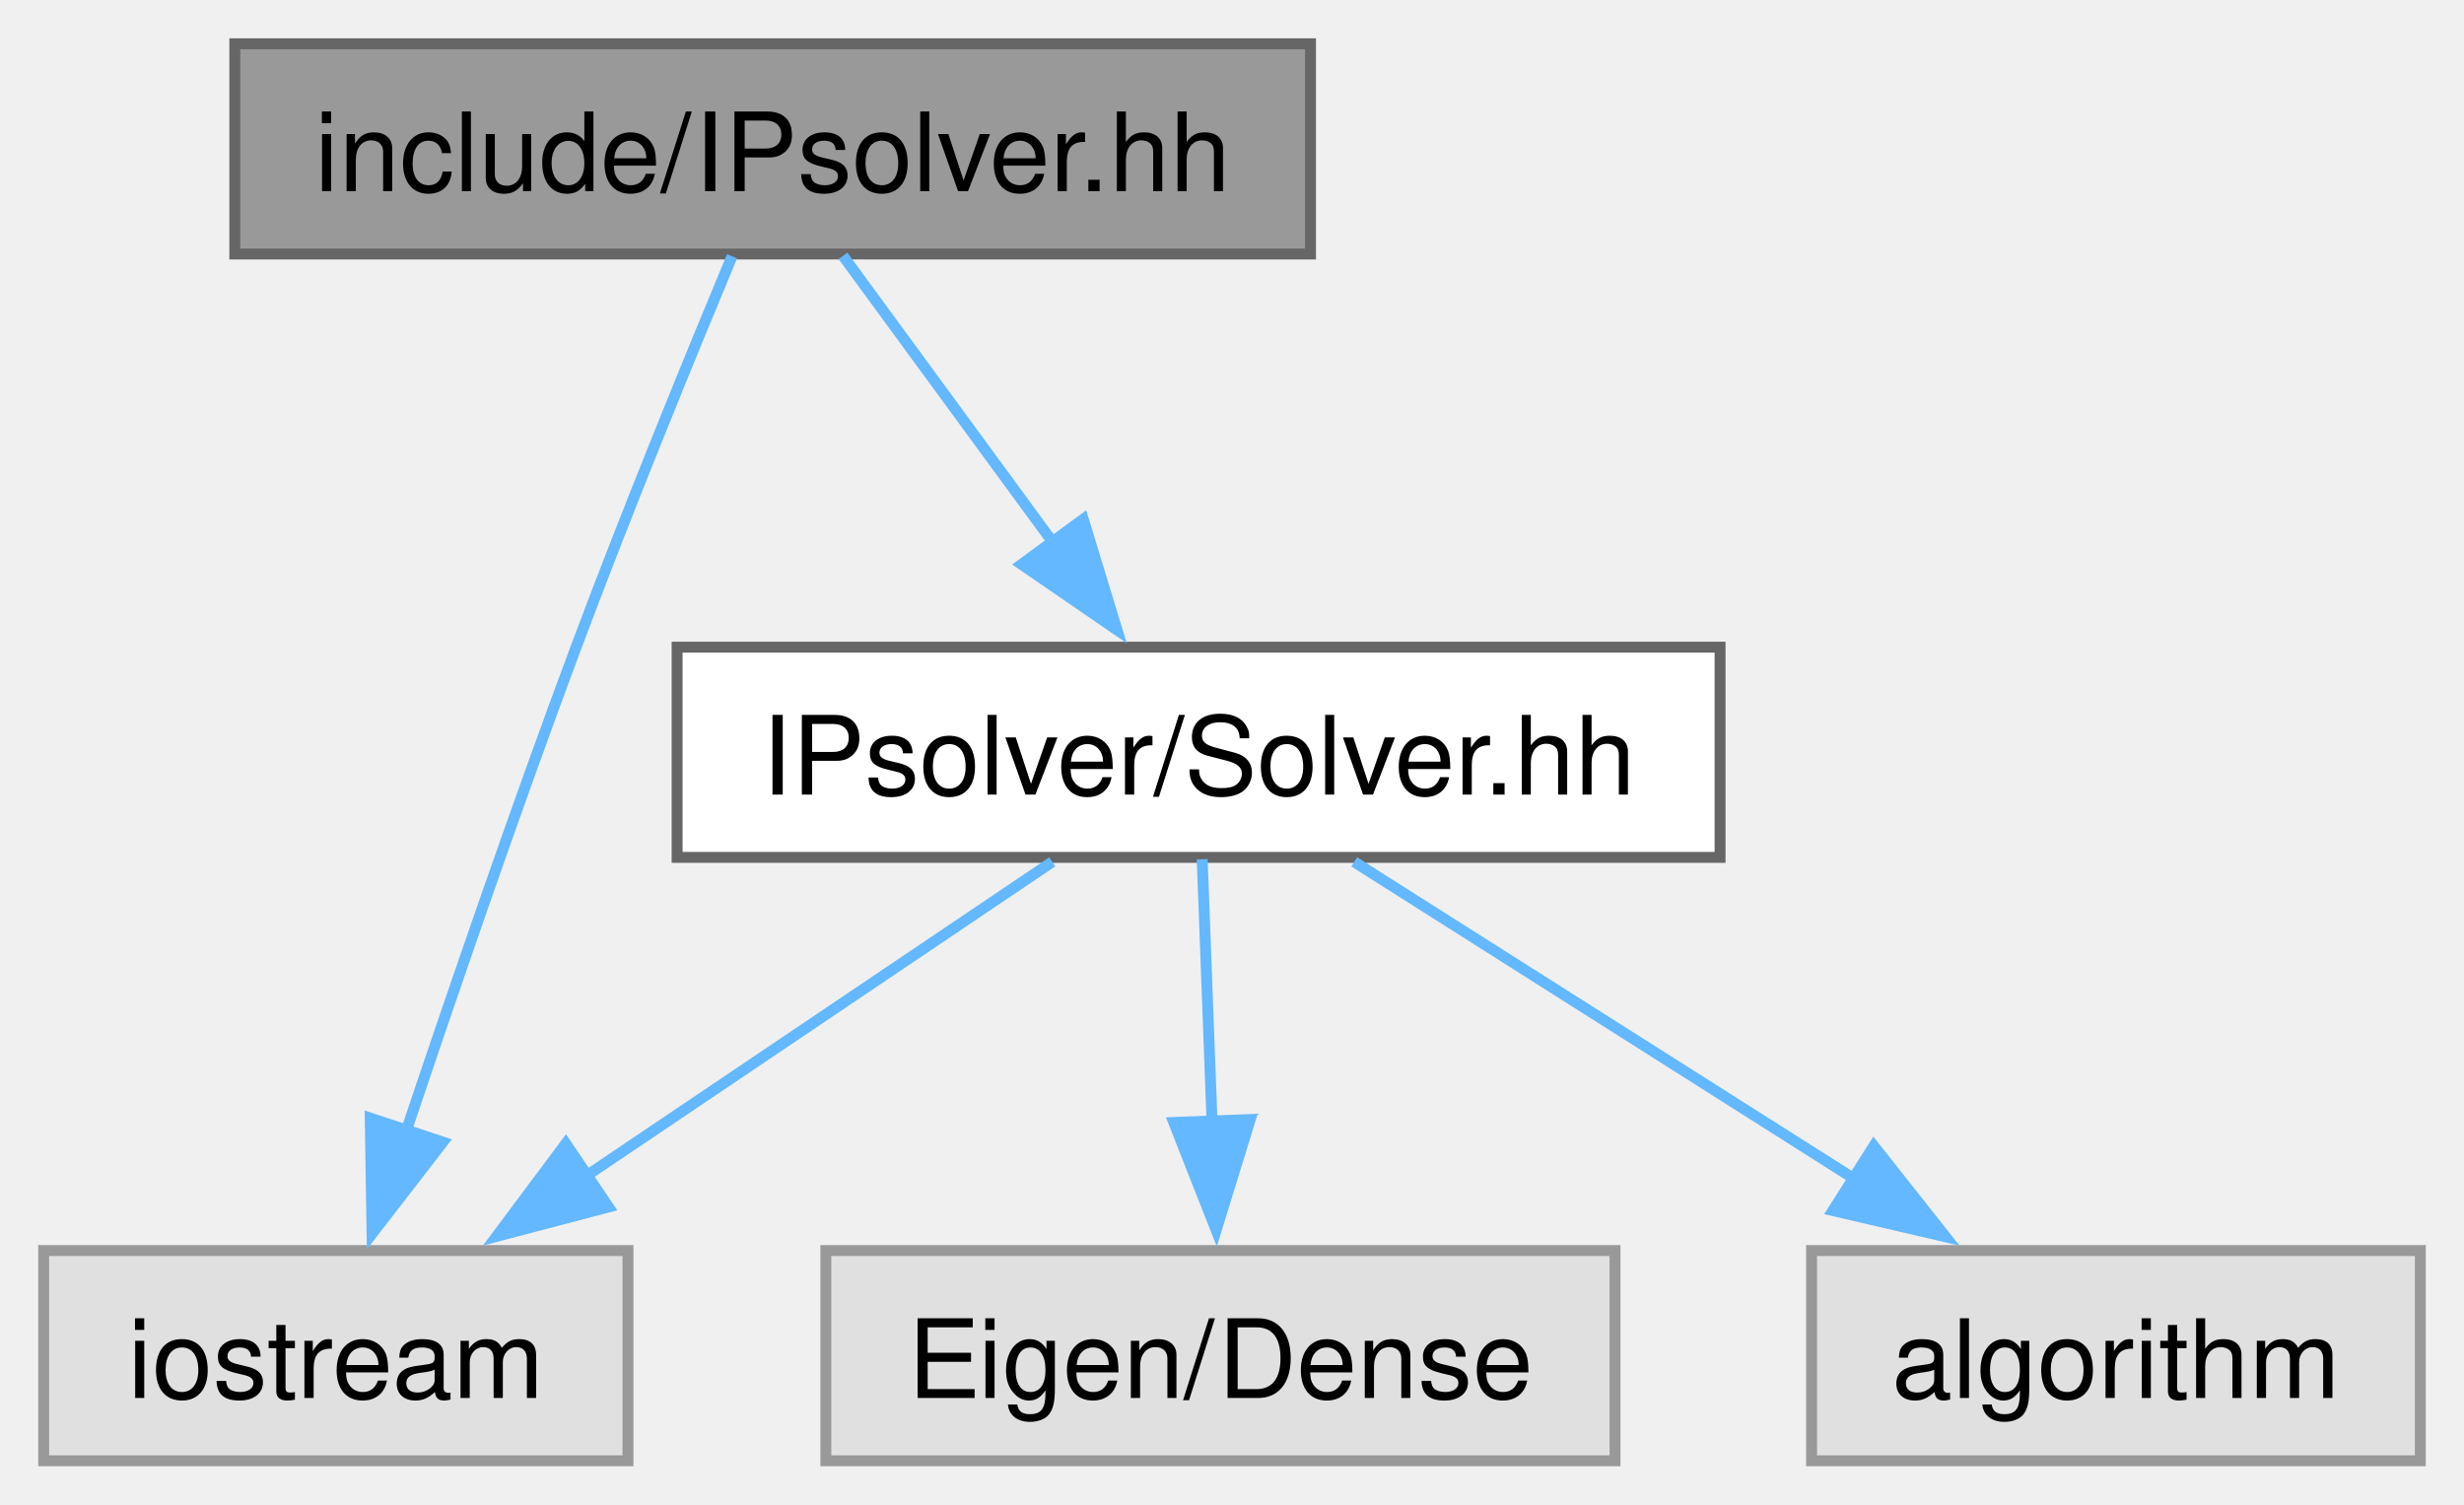
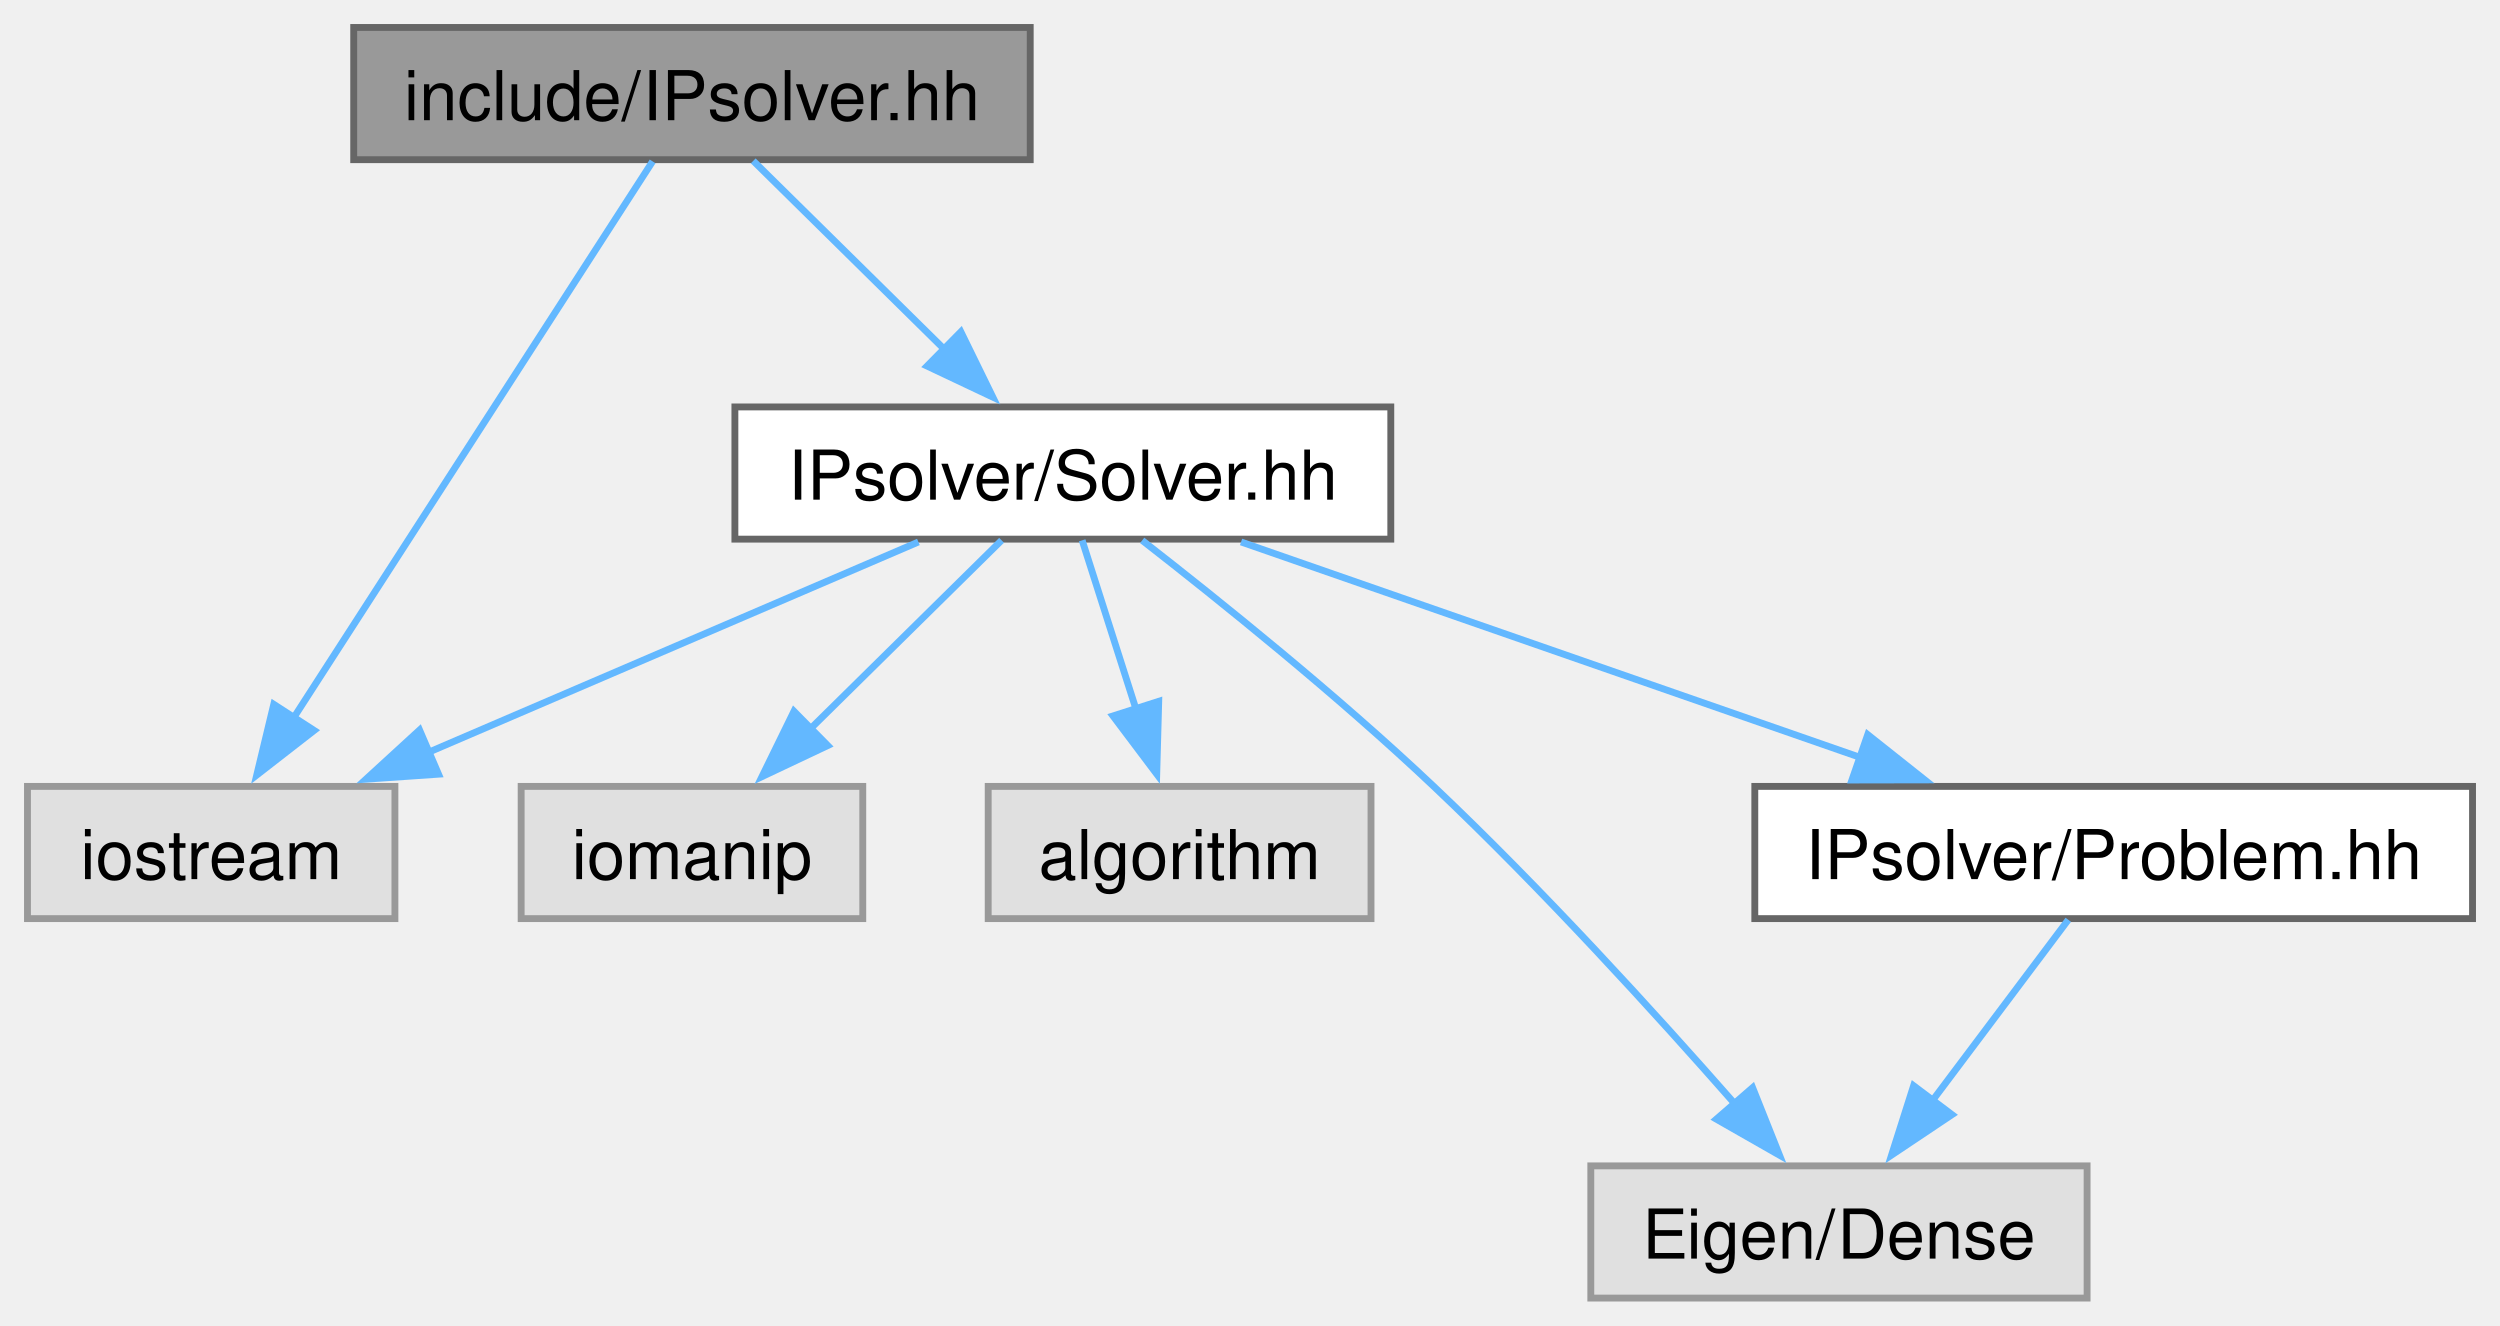
- <svg xmlns="http://www.w3.org/2000/svg" xmlns:xlink="http://www.w3.org/1999/xlink" width="226pt" height="138pt" viewBox="0.00 0.00 225.62 137.75">
-   <g id="graph0" class="graph" transform="scale(1 1) rotate(0) translate(4 133.75)">
+ <svg xmlns="http://www.w3.org/2000/svg" xmlns:xlink="http://www.w3.org/1999/xlink" width="364pt" height="193pt" viewBox="0.00 0.00 364.00 193.00">
+   <g id="graph0" class="graph" transform="scale(1 1) rotate(0) translate(4 189)">
    <g id="Node000001" class="node">
      <g id="a_Node000001">
        <a xlink:title=" ">
-           <polygon fill="#999999" stroke="#666666" points="116,-129.75 17.5,-129.75 17.5,-110.5 116,-110.5 116,-129.75" />
-           <text text-anchor="middle" x="66.75" y="-116.25" font-family="Helvetica,sans-Serif" font-size="10.00">include/IPsolver.hh</text>
+           <polygon fill="#999999" stroke="#666666" points="146,-185 47.5,-185 47.5,-165.75 146,-165.75 146,-185" />
+           <text text-anchor="middle" x="96.75" y="-171.5" font-family="Helvetica,sans-Serif" font-size="10.00">include/IPsolver.hh</text>
        </a>
      </g>
    </g>
    <g id="Node000002" class="node">
      <g id="a_Node000002">
        <a xlink:title=" ">
-           <polygon fill="#e0e0e0" stroke="#999999" points="53.5,-19.25 0,-19.25 0,0 53.5,0 53.5,-19.25" />
-           <text text-anchor="middle" x="26.75" y="-5.75" font-family="Helvetica,sans-Serif" font-size="10.00">iostream</text>
+           <polygon fill="#e0e0e0" stroke="#999999" points="53.5,-74.5 0,-74.5 0,-55.25 53.5,-55.25 53.5,-74.5" />
+           <text text-anchor="middle" x="26.75" y="-61" font-family="Helvetica,sans-Serif" font-size="10.00">iostream</text>
        </a>
      </g>
    </g>
    <g id="edge1_Node000001_Node000002" class="edge">
      <g id="a_edge1_Node000001_Node000002">
        <a xlink:title=" ">
-           <path fill="none" stroke="#63b8ff" d="M63.03,-110.29C59.29,-101.32 53.43,-87.02 48.75,-74.5 43.21,-59.68 37.4,-42.74 33.14,-30.04" />
-           <polygon fill="#63b8ff" stroke="#63b8ff" points="36.55,-29.18 30.07,-20.79 29.9,-31.38 36.55,-29.18" />
+           <path fill="none" stroke="#63b8ff" d="M91.02,-165.5C79.64,-147.85 53.96,-108.05 38.73,-84.45" />
+           <polygon fill="#63b8ff" stroke="#63b8ff" points="41.74,-82.65 33.38,-76.15 35.86,-86.45 41.74,-82.65" />
        </a>
      </g>
    </g>
    <g id="Node000003" class="node">
      <g id="a_Node000003">
        <a xlink:href="_solver_8hh.html" target="_top" xlink:title=" ">
-           <polygon fill="white" stroke="#666666" points="153.5,-74.5 58,-74.5 58,-55.25 153.5,-55.25 153.5,-74.5" />
-           <text text-anchor="middle" x="105.75" y="-61" font-family="Helvetica,sans-Serif" font-size="10.00">IPsolver/Solver.hh</text>
+           <polygon fill="white" stroke="#666666" points="198.5,-129.75 103,-129.75 103,-110.5 198.5,-110.5 198.5,-129.75" />
+           <text text-anchor="middle" x="150.75" y="-116.25" font-family="Helvetica,sans-Serif" font-size="10.00">IPsolver/Solver.hh</text>
        </a>
      </g>
    </g>
    <g id="edge2_Node000001_Node000003" class="edge">
      <g id="a_edge2_Node000001_Node000003">
        <a xlink:title=" ">
-           <path fill="none" stroke="#63b8ff" d="M73.19,-110.33C78.41,-103.21 85.94,-92.93 92.44,-84.05" />
-           <polygon fill="#63b8ff" stroke="#63b8ff" points="95.19,-86.22 98.28,-76.08 89.54,-82.08 95.19,-86.22" />
+           <path fill="none" stroke="#63b8ff" d="M105.67,-165.58C113.2,-158.15 124.22,-147.29 133.48,-138.16" />
+           <polygon fill="#63b8ff" stroke="#63b8ff" points="135.9,-140.69 140.56,-131.17 130.98,-135.7 135.9,-140.69" />
        </a>
      </g>
    </g>
-     <g id="edge4_Node000003_Node000002" class="edge">
-       <g id="a_edge4_Node000003_Node000002">
+     <g id="edge3_Node000003_Node000002" class="edge">
+       <g id="a_edge3_Node000003_Node000002">
        <a xlink:title=" ">
-           <path fill="none" stroke="#63b8ff" d="M92.35,-54.84C80.66,-46.96 63.45,-35.36 49.59,-26.02" />
-           <polygon fill="#63b8ff" stroke="#63b8ff" points="51.72,-23.24 41.47,-20.55 47.81,-29.04 51.72,-23.24" />
+           <path fill="none" stroke="#63b8ff" d="M129.72,-110.09C110.12,-101.68 80.64,-89.02 58.24,-79.4" />
+           <polygon fill="#63b8ff" stroke="#63b8ff" points="59.85,-76.28 49.28,-75.55 57.09,-82.71 59.85,-76.28" />
        </a>
      </g>
    </g>
    <g id="Node000004" class="node">
      <g id="a_Node000004">
        <a xlink:title=" ">
-           <polygon fill="#e0e0e0" stroke="#999999" points="143.88,-19.25 71.62,-19.25 71.62,0 143.88,0 143.88,-19.25" />
-           <text text-anchor="middle" x="107.75" y="-5.75" font-family="Helvetica,sans-Serif" font-size="10.00">Eigen/Dense</text>
+           <polygon fill="#e0e0e0" stroke="#999999" points="121.62,-74.5 71.88,-74.5 71.88,-55.25 121.62,-55.25 121.62,-74.5" />
+           <text text-anchor="middle" x="96.75" y="-61" font-family="Helvetica,sans-Serif" font-size="10.00">iomanip</text>
        </a>
      </g>
    </g>
-     <g id="edge3_Node000003_Node000004" class="edge">
-       <g id="a_edge3_Node000003_Node000004">
+     <g id="edge4_Node000003_Node000004" class="edge">
+       <g id="a_edge4_Node000003_Node000004">
        <a xlink:title=" ">
-           <path fill="none" stroke="#63b8ff" d="M106.08,-55.08C106.33,-48.49 106.68,-39.21 106.99,-30.82" />
-           <polygon fill="#63b8ff" stroke="#63b8ff" points="110.48,-31.25 107.36,-21.12 103.48,-30.98 110.48,-31.25" />
+           <path fill="none" stroke="#63b8ff" d="M141.83,-110.33C134.3,-102.9 123.28,-92.04 114.02,-82.91" />
+           <polygon fill="#63b8ff" stroke="#63b8ff" points="116.52,-80.45 106.94,-75.92 111.6,-85.44 116.52,-80.45" />
        </a>
      </g>
    </g>
    <g id="Node000005" class="node">
      <g id="a_Node000005">
        <a xlink:title=" ">
-           <polygon fill="#e0e0e0" stroke="#999999" points="217.62,-19.25 161.88,-19.25 161.88,0 217.62,0 217.62,-19.25" />
-           <text text-anchor="middle" x="189.75" y="-5.75" font-family="Helvetica,sans-Serif" font-size="10.00">algorithm</text>
+           <polygon fill="#e0e0e0" stroke="#999999" points="195.62,-74.5 139.88,-74.5 139.88,-55.25 195.62,-55.25 195.62,-74.5" />
+           <text text-anchor="middle" x="167.75" y="-61" font-family="Helvetica,sans-Serif" font-size="10.00">algorithm</text>
        </a>
      </g>
    </g>
    <g id="edge5_Node000003_Node000005" class="edge">
      <g id="a_edge5_Node000003_Node000005">
        <a xlink:title=" ">
-           <path fill="none" stroke="#63b8ff" d="M120,-54.84C132.55,-46.89 151.08,-35.14 165.89,-25.75" />
-           <polygon fill="#63b8ff" stroke="#63b8ff" points="167.58,-28.82 174.15,-20.51 163.83,-22.91 167.58,-28.82" />
+           <path fill="none" stroke="#63b8ff" d="M153.56,-110.33C155.69,-103.67 158.69,-94.24 161.39,-85.78" />
+           <polygon fill="#63b8ff" stroke="#63b8ff" points="164.71,-86.89 164.42,-76.3 158.05,-84.76 164.71,-86.89" />
+         </a>
+       </g>
+     </g>
+     <g id="Node000006" class="node">
+       <g id="a_Node000006">
+         <a xlink:title=" ">
+           <polygon fill="#e0e0e0" stroke="#999999" points="299.88,-19.25 227.62,-19.25 227.62,0 299.88,0 299.88,-19.25" />
+           <text text-anchor="middle" x="263.75" y="-5.75" font-family="Helvetica,sans-Serif" font-size="10.00">Eigen/Dense</text>
+         </a>
+       </g>
+     </g>
+     <g id="edge6_Node000003_Node000006" class="edge">
+       <g id="a_edge6_Node000003_Node000006">
+         <a xlink:title=" ">
+           <path fill="none" stroke="#63b8ff" d="M162.3,-110.32C173.49,-101.61 190.79,-87.71 204.75,-74.5 220.46,-59.64 237.06,-41.41 248.63,-28.24" />
+           <polygon fill="#63b8ff" stroke="#63b8ff" points="251.18,-30.64 255.1,-20.8 245.9,-26.05 251.18,-30.64" />
+         </a>
+       </g>
+     </g>
+     <g id="Node000007" class="node">
+       <g id="a_Node000007">
+         <a xlink:href="_problem_8hh.html" target="_top" xlink:title=" ">
+           <polygon fill="white" stroke="#666666" points="356,-74.5 251.5,-74.5 251.5,-55.25 356,-55.25 356,-74.5" />
+           <text text-anchor="middle" x="303.75" y="-61" font-family="Helvetica,sans-Serif" font-size="10.00">IPsolver/Problem.hh</text>
+         </a>
+       </g>
+     </g>
+     <g id="edge7_Node000003_Node000007" class="edge">
+       <g id="a_edge7_Node000003_Node000007">
+         <a xlink:title=" ">
+           <path fill="none" stroke="#63b8ff" d="M176.7,-110.09C201.54,-101.45 239.25,-88.32 267.13,-78.62" />
+           <polygon fill="#63b8ff" stroke="#63b8ff" points="267.94,-82.04 276.24,-75.45 265.64,-75.43 267.94,-82.04" />
+         </a>
+       </g>
+     </g>
+     <g id="edge8_Node000007_Node000006" class="edge">
+       <g id="a_edge8_Node000007_Node000006">
+         <a xlink:title=" ">
+           <path fill="none" stroke="#63b8ff" d="M297.14,-55.08C291.79,-47.96 284.07,-37.68 277.4,-28.8" />
+           <polygon fill="#63b8ff" stroke="#63b8ff" points="280.21,-26.71 271.41,-20.82 274.62,-30.92 280.21,-26.71" />
        </a>
      </g>
    </g>
  </g>
</svg>
